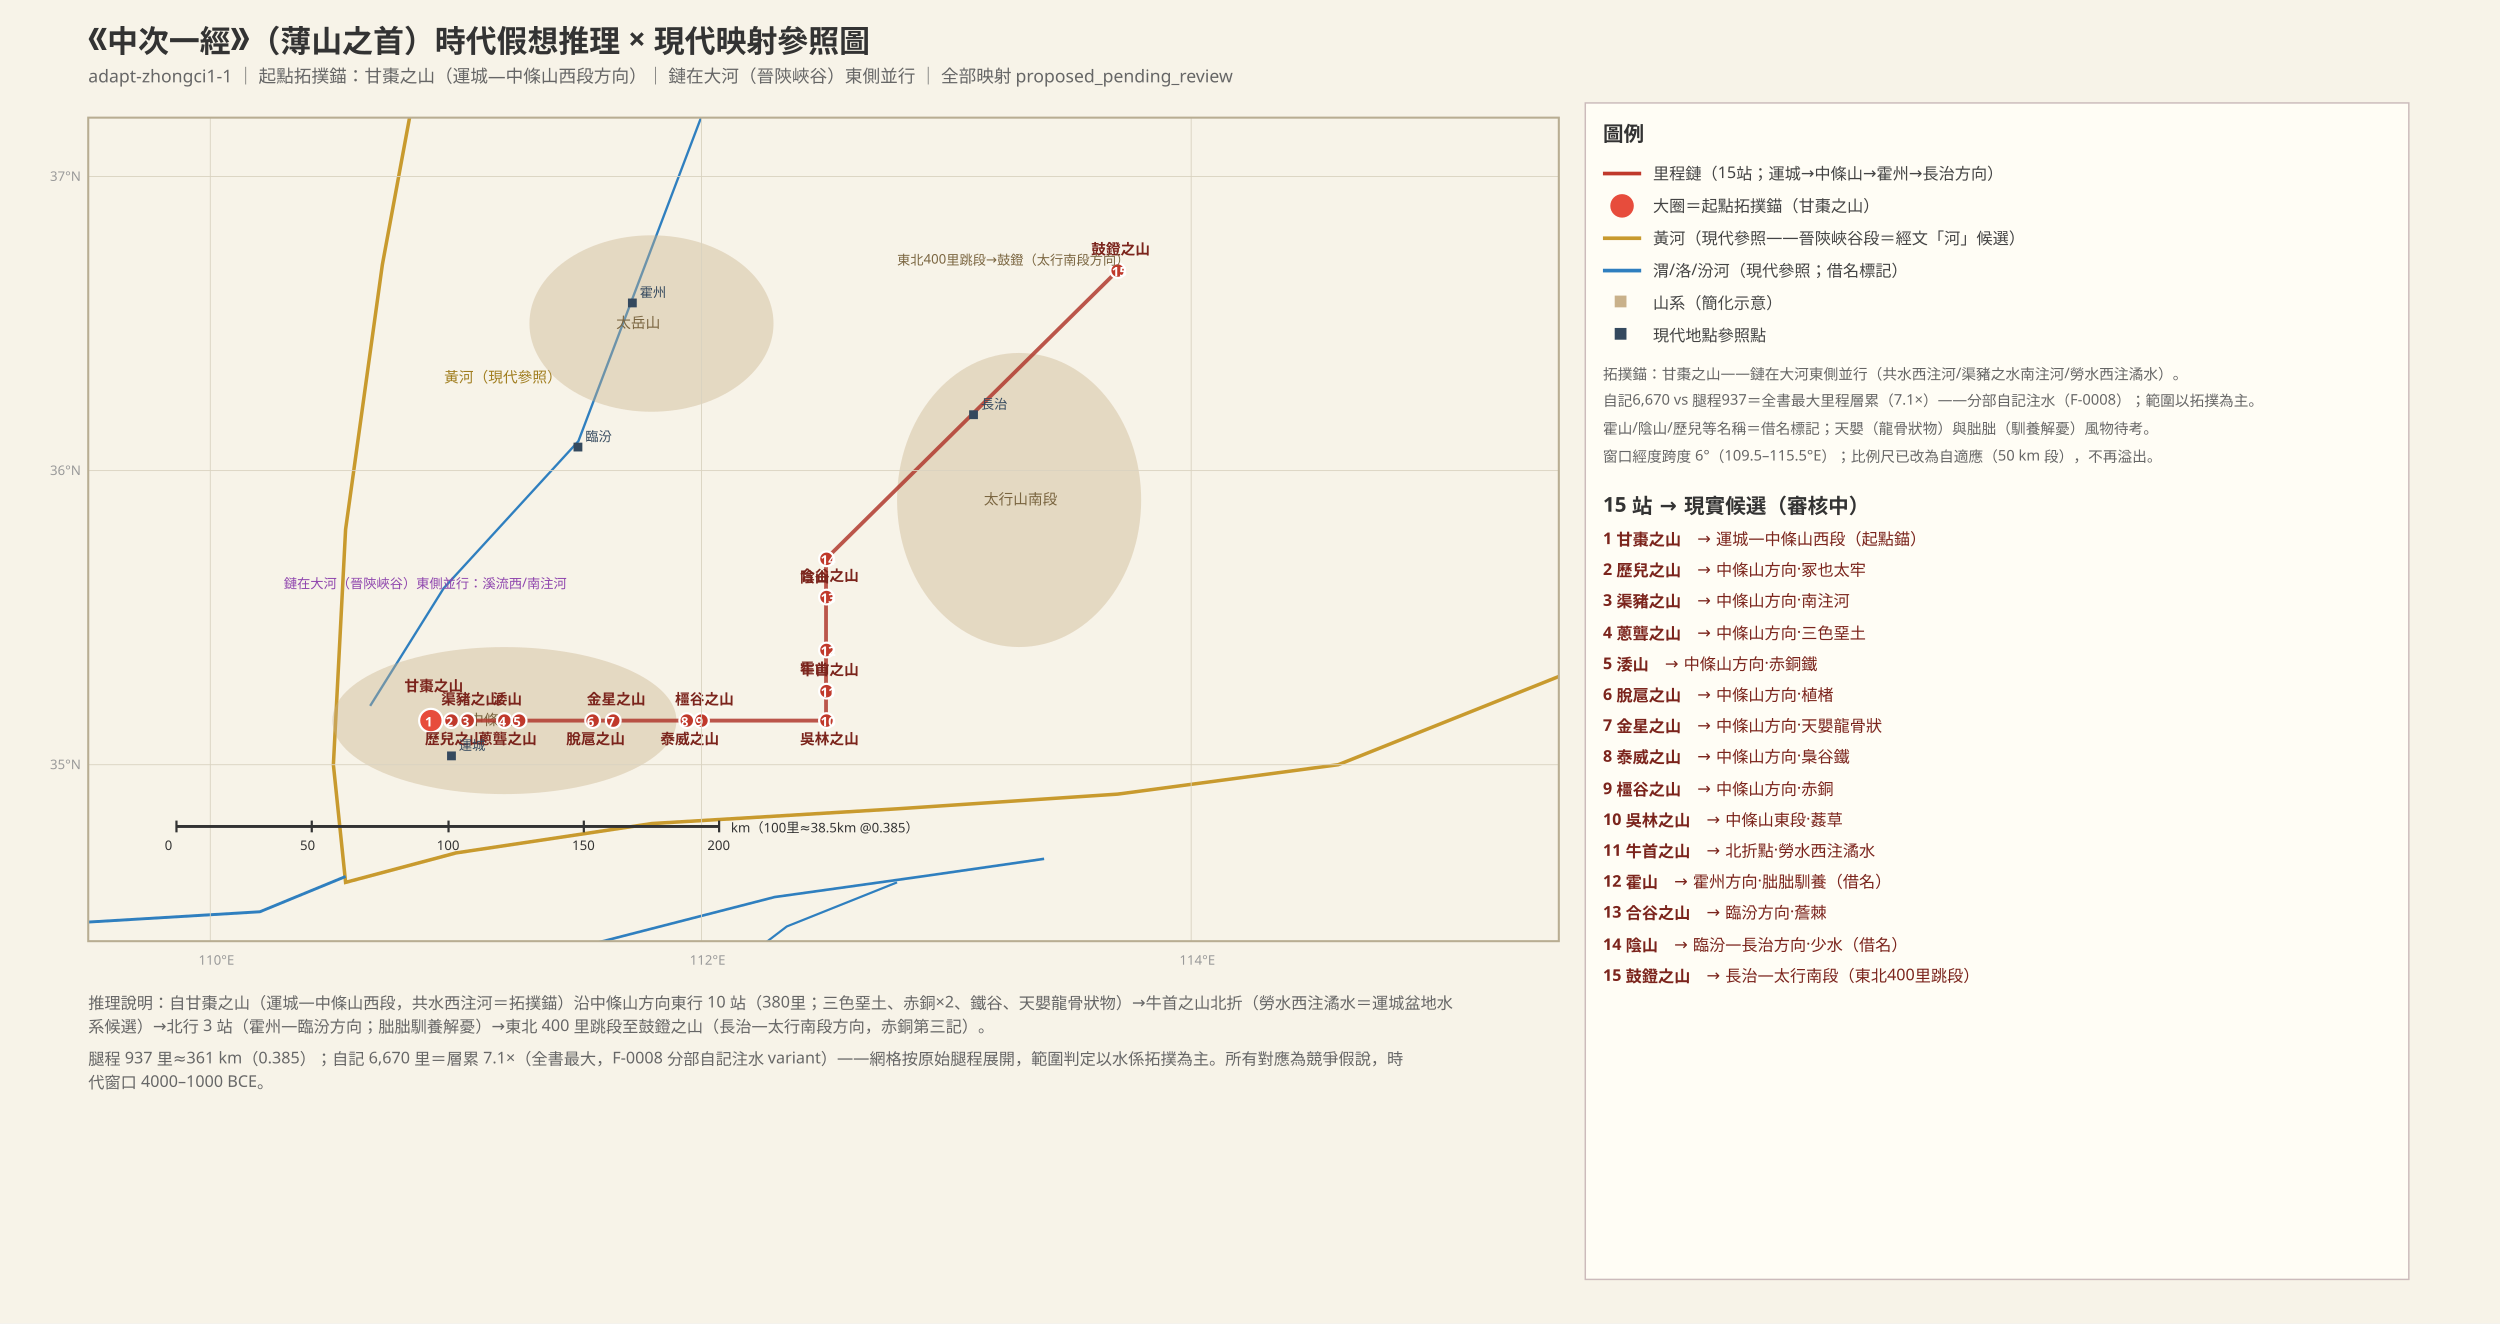
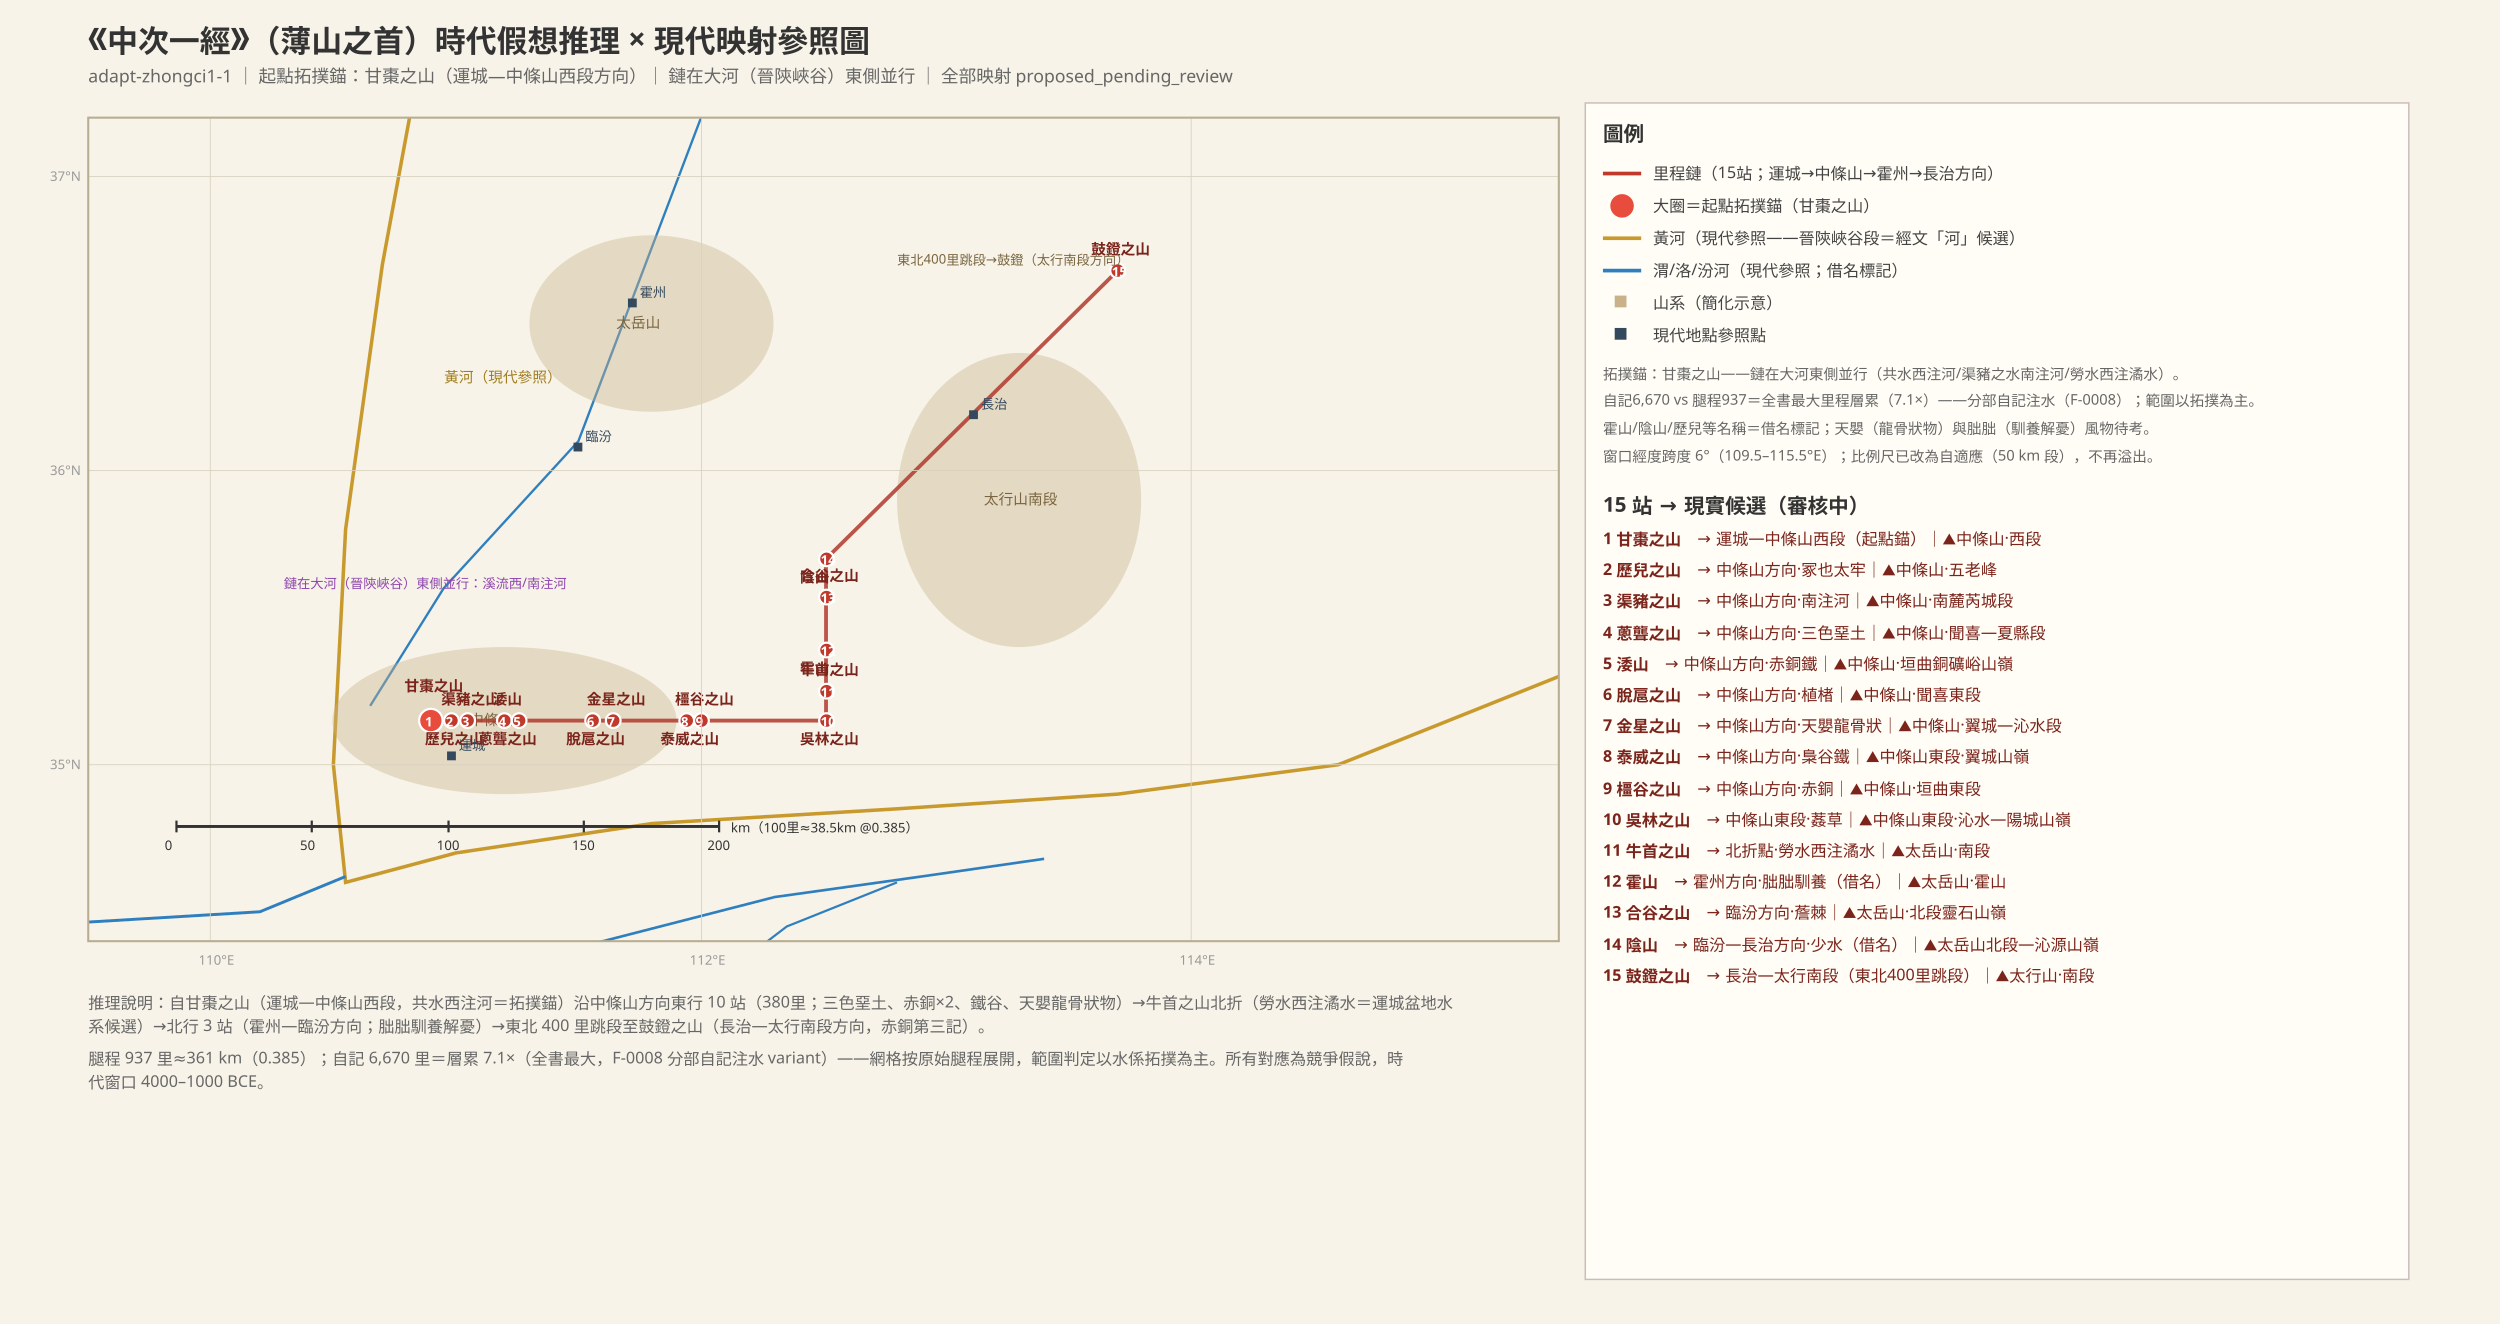
<svg xmlns="http://www.w3.org/2000/svg" width="1700" height="900" font-family="PingFang SC, Hiragino Sans GB, Microsoft YaHei, sans-serif">
  <rect width="1700" height="900" fill="#f7f3e8" />
  <defs>
    <marker id="arr" markerWidth="8" markerHeight="8" refX="7" refY="3" orient="auto">
      <path d="M0,0 L7,3 L0,6 Z" fill="#555" />
    </marker>
    <pattern id="sand" width="8" height="8" patternUnits="userSpaceOnUse">
      <rect width="8" height="8" fill="#efe3c0" />
      <circle cx="2" cy="2" r="0.8" fill="#d6b96a" />
      <circle cx="6" cy="6" r="0.8" fill="#d6b96a" />
    </pattern>
    <clipPath id="mapclip">
      <rect x="60" y="80" width="1000" height="560" />
    </clipPath>
  </defs>
  <text x="60" y="34" font-size="21" font-weight="bold" fill="#333">《中次一經》（薄山之首）時代假想推理 × 現代映射參照圖</text>
  <text x="60" y="56" font-size="12" fill="#666">adapt-zhongci1-1 ｜ 起點拓撲錨：甘棗之山（運城—中條山西段方向）｜ 鏈在大河（晉陝峽谷）東側並行 ｜ 全部映射 proposed_pending_review</text>
  <g clip-path="url(#mapclip)">
    <polyline points="-2106.7,600.0 -1856.7,640.0 -1606.7,520.0 -1440.0,400.0 -1223.3,340.0 -1023.3,310.0 -890.0,300.0 -790.0,220.0 -690.0,60.0 -590.0,-60.0 -490.0,-180.0 -373.3,-300.0 -290.0,-420.0 -123.3,-540.0 60.0,-580.0 210.0,-580.0 326.7,-540.0 410.0,-480.0 410.0,-340.0 360.0,-180.0 293.3,0.0 260.0,180.0 235.0,360.0 226.7,520.0 235.0,600.0 310.0,580.0 443.3,560.0 610.0,550.0 760.0,540.0 910.0,520.0 1060.0,460.0 1193.3,400.0 1310.0,260.0 1410.0,120.0 1510.0,40.0 1610.0,0.0" fill="none" stroke="#c89a2e" stroke-width="2.4" />
    <text x="302" y="260" font-size="10" fill="#a07d1e">黃河（現代參照）</text>
    <polyline points="-823.3,570.0 -606.7,580.0 -390.0,610.0 -190.0,620.0 10.0,630.0 176.7,620.0 235.0,596.0" fill="none" stroke="#2f7fbf" stroke-width="2" />
    <polyline points="160.0,700.0 293.3,670.0 410.0,640.0 526.7,610.0 626.7,596.0 710.0,584.0" fill="none" stroke="#2f7fbf" stroke-width="1.8" />
    <polyline points="360.0,760.0 443.3,700.0 535.0,630.0 610.0,600.0" fill="none" stroke="#2f7fbf" stroke-width="1.5" />
    <polyline points="526.7,-220.0 560.0,-60.0 476.7,80.0 393.3,300.0 301.7,400.0 251.7,480.0" fill="none" stroke="#2f7fbf" stroke-width="1.6" />
    <ellipse cx="343" cy="490" rx="117" ry="50" fill="#c9b18a" opacity="0.4" />
    <text x="319" y="493" font-size="10" fill="#7a6540">中條山</text>
    <ellipse cx="443" cy="220" rx="83" ry="60" fill="#c9b18a" opacity="0.4" />
    <text x="419" y="223" font-size="10" fill="#7a6540">太岳山</text>
    <ellipse cx="693" cy="340" rx="83" ry="100" fill="#c9b18a" opacity="0.4" />
    <text x="669" y="343" font-size="10" fill="#7a6540">太行山南段</text>
    <polyline points="293.3,490.0 306.7,490.0 318.3,490.0 343.3,490.0 353.3,490.0 403.3,490.0 416.7,490.0 466.7,490.0 476.7,490.0 561.7,490.0 561.7,470.0 561.7,442.0 561.7,406.0 561.7,380.0 760.0,184.0" fill="none" stroke="#b03a2e" stroke-width="2.6" opacity="0.85" />
    <circle cx="293" cy="490" r="8" fill="#e74c3c" stroke="#fff" stroke-width="1.5" />
    <text x="289" y="494" font-size="9" fill="#fff" font-weight="bold">1</text>
    <text x="275" y="470" font-size="10" fill="#7b241c" font-weight="bold">甘棗之山</text>
    <circle cx="307" cy="490" r="5" fill="#c0392b" stroke="#fff" stroke-width="1.5" />
    <text x="303" y="494" font-size="9" fill="#fff" font-weight="bold">2</text>
    <text x="289" y="506" font-size="10" fill="#7b241c" font-weight="bold">歷兒之山</text>
    <circle cx="318" cy="490" r="5" fill="#c0392b" stroke="#fff" stroke-width="1.5" />
    <text x="314" y="494" font-size="9" fill="#fff" font-weight="bold">3</text>
    <text x="300" y="479" font-size="10" fill="#7b241c" font-weight="bold">渠豬之山</text>
    <circle cx="343" cy="490" r="5" fill="#c0392b" stroke="#fff" stroke-width="1.5" />
    <text x="339" y="494" font-size="9" fill="#fff" font-weight="bold">4</text>
    <text x="325" y="506" font-size="10" fill="#7b241c" font-weight="bold">蔥聾之山</text>
    <circle cx="353" cy="490" r="5" fill="#c0392b" stroke="#fff" stroke-width="1.5" />
    <text x="349" y="494" font-size="9" fill="#fff" font-weight="bold">5</text>
    <text x="335" y="479" font-size="10" fill="#7b241c" font-weight="bold">涹山</text>
    <circle cx="403" cy="490" r="5" fill="#c0392b" stroke="#fff" stroke-width="1.5" />
    <text x="399" y="494" font-size="9" fill="#fff" font-weight="bold">6</text>
    <text x="385" y="506" font-size="10" fill="#7b241c" font-weight="bold">脫扈之山</text>
    <circle cx="417" cy="490" r="5" fill="#c0392b" stroke="#fff" stroke-width="1.5" />
    <text x="413" y="494" font-size="9" fill="#fff" font-weight="bold">7</text>
    <text x="399" y="479" font-size="10" fill="#7b241c" font-weight="bold">金星之山</text>
    <circle cx="467" cy="490" r="5" fill="#c0392b" stroke="#fff" stroke-width="1.5" />
    <text x="463" y="494" font-size="9" fill="#fff" font-weight="bold">8</text>
    <text x="449" y="506" font-size="10" fill="#7b241c" font-weight="bold">泰威之山</text>
    <circle cx="477" cy="490" r="5" fill="#c0392b" stroke="#fff" stroke-width="1.5" />
    <text x="473" y="494" font-size="9" fill="#fff" font-weight="bold">9</text>
    <text x="459" y="479" font-size="10" fill="#7b241c" font-weight="bold">橿谷之山</text>
    <circle cx="562" cy="490" r="5" fill="#c0392b" stroke="#fff" stroke-width="1.5" />
    <text x="558" y="494" font-size="9" fill="#fff" font-weight="bold">10</text>
    <text x="544" y="506" font-size="10" fill="#7b241c" font-weight="bold">吳林之山</text>
    <circle cx="562" cy="470" r="5" fill="#c0392b" stroke="#fff" stroke-width="1.5" />
    <text x="558" y="474" font-size="9" fill="#fff" font-weight="bold">11</text>
    <text x="544" y="459" font-size="10" fill="#7b241c" font-weight="bold">牛首之山</text>
    <circle cx="562" cy="442" r="5" fill="#c0392b" stroke="#fff" stroke-width="1.5" />
    <text x="558" y="446" font-size="9" fill="#fff" font-weight="bold">12</text>
    <text x="544" y="458" font-size="10" fill="#7b241c" font-weight="bold">霍山</text>
    <circle cx="562" cy="406" r="5" fill="#c0392b" stroke="#fff" stroke-width="1.5" />
    <text x="558" y="410" font-size="9" fill="#fff" font-weight="bold">13</text>
    <text x="544" y="395" font-size="10" fill="#7b241c" font-weight="bold">合谷之山</text>
    <circle cx="562" cy="380" r="5" fill="#c0392b" stroke="#fff" stroke-width="1.5" />
    <text x="558" y="384" font-size="9" fill="#fff" font-weight="bold">14</text>
    <text x="544" y="396" font-size="10" fill="#7b241c" font-weight="bold">陰山</text>
    <circle cx="760" cy="184" r="5" fill="#c0392b" stroke="#fff" stroke-width="1.5" />
    <text x="756" y="188" font-size="9" fill="#fff" font-weight="bold">15</text>
    <text x="742" y="173" font-size="10" fill="#7b241c" font-weight="bold">鼓鐙之山</text>
    <text x="193" y="400" font-size="9" fill="#8e44ad">鏈在大河（晉陝峽谷）東側並行：溪流西/南注河</text>
    <text x="610" y="180" font-size="9" fill="#7a6540">東北400里跳段→鼓鐙（太行南段方向）</text>
    <rect x="304" y="511" width="6" height="6" fill="#34495e" />
    <text x="312" y="510" font-size="9" fill="#34495e">運城</text>
    <rect x="390" y="301" width="6" height="6" fill="#34495e" />
    <text x="398" y="300" font-size="9" fill="#34495e">臨汾</text>
    <rect x="427" y="203" width="6" height="6" fill="#34495e" />
    <text x="435" y="202" font-size="9" fill="#34495e">霍州</text>
    <rect x="659" y="279" width="6" height="6" fill="#34495e" />
    <text x="667" y="278" font-size="9" fill="#34495e">長治</text>
  </g>
  <line x1="143" y1="640" x2="143" y2="80" stroke="#d9d2c0" stroke-width="0.6" />
  <text x="135" y="656" font-size="9" fill="#999">110°E</text>
  <line x1="477" y1="640" x2="477" y2="80" stroke="#d9d2c0" stroke-width="0.6" />
  <text x="469" y="656" font-size="9" fill="#999">112°E</text>
  <line x1="810" y1="640" x2="810" y2="80" stroke="#d9d2c0" stroke-width="0.6" />
  <text x="802" y="656" font-size="9" fill="#999">114°E</text>
  <line x1="60" y1="520" x2="1060" y2="520" stroke="#d9d2c0" stroke-width="0.6" />
  <text x="34" y="523" font-size="9" fill="#999">35°N</text>
  <line x1="60" y1="320" x2="1060" y2="320" stroke="#d9d2c0" stroke-width="0.6" />
  <text x="34" y="323" font-size="9" fill="#999">36°N</text>
  <line x1="60" y1="120" x2="1060" y2="120" stroke="#d9d2c0" stroke-width="0.6" />
  <text x="34" y="123" font-size="9" fill="#999">37°N</text>
  <rect x="60" y="80" width="1000" height="560" fill="none" stroke="#b8ad92" stroke-width="1.4" />
  <line x1="120" y1="562" x2="489" y2="562" stroke="#333" stroke-width="2" />
  <line x1="120" y1="558" x2="120" y2="566" stroke="#333" stroke-width="1.5" />
  <text x="112" y="578" font-size="9" fill="#333">0</text>
  <line x1="212" y1="558" x2="212" y2="566" stroke="#333" stroke-width="1.5" />
  <text x="204" y="578" font-size="9" fill="#333">50</text>
  <line x1="305" y1="558" x2="305" y2="566" stroke="#333" stroke-width="1.5" />
  <text x="297" y="578" font-size="9" fill="#333">100</text>
  <line x1="397" y1="558" x2="397" y2="566" stroke="#333" stroke-width="1.5" />
  <text x="389" y="578" font-size="9" fill="#333">150</text>
  <line x1="489" y1="558" x2="489" y2="566" stroke="#333" stroke-width="1.5" />
  <text x="481" y="578" font-size="9" fill="#333">200</text>
  <text x="497" y="566" font-size="9" fill="#333">km（100里≈38.5km @0.385）</text>
  <rect x="1078" y="70" width="560" height="800" fill="#fffdf5" stroke="#cbb" />
  <text x="1090" y="96" font-size="14" font-weight="bold" fill="#333">圖例</text>
  <line x1="1090" y1="118" x2="1116" y2="118" stroke="#c0392b" stroke-width="2.5" />
  <text x="1124" y="122" font-size="11" fill="#444">里程鏈（15站；運城→中條山→霍州→長治方向）</text>
  <circle cx="1103" cy="140" r="8" fill="#e74c3c" />
  <text x="1124" y="144" font-size="11" fill="#444">大圈＝起點拓撲錨（甘棗之山）</text>
  <line x1="1090" y1="162" x2="1116" y2="162" stroke="#c89a2e" stroke-width="2.5" />
  <text x="1124" y="166" font-size="11" fill="#444">黃河（現代參照——晉陝峽谷段＝經文「河」候選）</text>
  <line x1="1090" y1="184" x2="1116" y2="184" stroke="#2f7fbf" stroke-width="2.5" />
  <text x="1124" y="188" font-size="11" fill="#444">渭/洛/汾河（現代參照；借名標記）</text>
  <rect x="1098" y="201" width="8" height="8" fill="#c9b18a" />
  <text x="1124" y="210" font-size="11" fill="#444">山系（簡化示意）</text>
  <rect x="1098" y="223" width="8" height="8" fill="#34495e" />
  <text x="1124" y="232" font-size="11" fill="#444">現代地點參照點</text>
  <text x="1090" y="258" font-size="10" fill="#666">拓撲錨：甘棗之山——鏈在大河東側並行（共水西注河/渠豬之水南注河/勞水西注潏水）。</text>
  <text x="1090" y="276" font-size="10" fill="#666">自記6,670 vs 腿程937＝全書最大里程層累（7.1×）——分部自記注水（F-0008）；範圍以拓撲為主。</text>
  <text x="1090" y="295" font-size="10" fill="#666">霍山/陰山/歷兒等名稱＝借名標記；天嬰（龍骨狀物）與朏朏（馴養解憂）風物待考。</text>
  <text x="1090" y="314" font-size="10" fill="#666">窗口經度跨度 6°（109.5–115.5°E）；比例尺已改為自適應（50 km 段），不再溢出。</text>
  <text x="1090" y="348.0" font-size="14" font-weight="bold" fill="#333">15 站 → 現實候選（審核中）</text>
  <text x="1090" y="370" font-size="11" fill="#7b241c">
-     <tspan font-weight="bold"> 1 甘棗之山</tspan>　→ 運城—中條山西段（起點錨）</text>
+     <tspan font-weight="bold"> 1 甘棗之山</tspan>　→ 運城—中條山西段（起點錨）｜⛰中條山·西段</text>
  <text x="1090" y="391" font-size="11" fill="#7b241c">
-     <tspan font-weight="bold"> 2 歷兒之山</tspan>　→ 中條山方向·冢也太牢</text>
+     <tspan font-weight="bold"> 2 歷兒之山</tspan>　→ 中條山方向·冢也太牢｜⛰中條山·五老峰</text>
  <text x="1090" y="412" font-size="11" fill="#7b241c">
-     <tspan font-weight="bold"> 3 渠豬之山</tspan>　→ 中條山方向·南注河</text>
+     <tspan font-weight="bold"> 3 渠豬之山</tspan>　→ 中條山方向·南注河｜⛰中條山·南麓芮城段</text>
  <text x="1090" y="434" font-size="11" fill="#7b241c">
-     <tspan font-weight="bold"> 4 蔥聾之山</tspan>　→ 中條山方向·三色堊土</text>
+     <tspan font-weight="bold"> 4 蔥聾之山</tspan>　→ 中條山方向·三色堊土｜⛰中條山·聞喜—夏縣段</text>
  <text x="1090" y="455" font-size="11" fill="#7b241c">
-     <tspan font-weight="bold"> 5 涹山</tspan>　→ 中條山方向·赤銅鐵</text>
+     <tspan font-weight="bold"> 5 涹山</tspan>　→ 中條山方向·赤銅鐵｜⛰中條山·垣曲銅礦峪山嶺</text>
  <text x="1090" y="476" font-size="11" fill="#7b241c">
-     <tspan font-weight="bold"> 6 脫扈之山</tspan>　→ 中條山方向·植楮</text>
+     <tspan font-weight="bold"> 6 脫扈之山</tspan>　→ 中條山方向·植楮｜⛰中條山·聞喜東段</text>
  <text x="1090" y="497" font-size="11" fill="#7b241c">
-     <tspan font-weight="bold"> 7 金星之山</tspan>　→ 中條山方向·天嬰龍骨狀</text>
+     <tspan font-weight="bold"> 7 金星之山</tspan>　→ 中條山方向·天嬰龍骨狀｜⛰中條山·翼城—沁水段</text>
  <text x="1090" y="518" font-size="11" fill="#7b241c">
-     <tspan font-weight="bold"> 8 泰威之山</tspan>　→ 中條山方向·梟谷鐵</text>
+     <tspan font-weight="bold"> 8 泰威之山</tspan>　→ 中條山方向·梟谷鐵｜⛰中條山東段·翼城山嶺</text>
  <text x="1090" y="540" font-size="11" fill="#7b241c">
-     <tspan font-weight="bold"> 9 橿谷之山</tspan>　→ 中條山方向·赤銅</text>
+     <tspan font-weight="bold"> 9 橿谷之山</tspan>　→ 中條山方向·赤銅｜⛰中條山·垣曲東段</text>
  <text x="1090" y="561" font-size="11" fill="#7b241c">
-     <tspan font-weight="bold">10 吳林之山</tspan>　→ 中條山東段·葌草</text>
+     <tspan font-weight="bold">10 吳林之山</tspan>　→ 中條山東段·葌草｜⛰中條山東段·沁水—陽城山嶺</text>
  <text x="1090" y="582" font-size="11" fill="#7b241c">
-     <tspan font-weight="bold">11 牛首之山</tspan>　→ 北折點·勞水西注潏水</text>
+     <tspan font-weight="bold">11 牛首之山</tspan>　→ 北折點·勞水西注潏水｜⛰太岳山·南段</text>
  <text x="1090" y="603" font-size="11" fill="#7b241c">
-     <tspan font-weight="bold">12 霍山</tspan>　→ 霍州方向·朏朏馴養（借名）</text>
+     <tspan font-weight="bold">12 霍山</tspan>　→ 霍州方向·朏朏馴養（借名）｜⛰太岳山·霍山</text>
  <text x="1090" y="624" font-size="11" fill="#7b241c">
-     <tspan font-weight="bold">13 合谷之山</tspan>　→ 臨汾方向·薝棘</text>
+     <tspan font-weight="bold">13 合谷之山</tspan>　→ 臨汾方向·薝棘｜⛰太岳山·北段靈石山嶺</text>
  <text x="1090" y="646" font-size="11" fill="#7b241c">
-     <tspan font-weight="bold">14 陰山</tspan>　→ 臨汾—長治方向·少水（借名）</text>
+     <tspan font-weight="bold">14 陰山</tspan>　→ 臨汾—長治方向·少水（借名）｜⛰太岳山北段—沁源山嶺</text>
  <text x="1090" y="667" font-size="11" fill="#7b241c">
-     <tspan font-weight="bold">15 鼓鐙之山</tspan>　→ 長治—太行南段（東北400里跳段）</text>
+     <tspan font-weight="bold">15 鼓鐙之山</tspan>　→ 長治—太行南段（東北400里跳段）｜⛰太行山·南段</text>
  <text x="60" y="686" font-size="11" fill="#666">推理說明：自甘棗之山（運城—中條山西段，共水西注河＝拓撲錨）沿中條山方向東行 10 站（380里；三色堊土、赤銅×2、鐵谷、天嬰龍骨狀物）→牛首之山北折（勞水西注潏水＝運城盆地水</text>
  <text x="60" y="702" font-size="11" fill="#666">系候選）→北行 3 站（霍州—臨汾方向；朏朏馴養解憂）→東北 400 里跳段至鼓鐙之山（長治—太行南段方向，赤銅第三記）。</text>
  <text x="60" y="724" font-size="11" fill="#666">腿程 937 里≈361 km（0.385）；自記 6,670 里＝層累 7.1×（全書最大，F-0008 分部自記注水 variant）——網格按原始腿程展開，範圍判定以水係拓撲為主。所有對應為競爭假說，時</text>
  <text x="60" y="740" font-size="11" fill="#666">代窗口 4000–1000 BCE。</text>
</svg>
